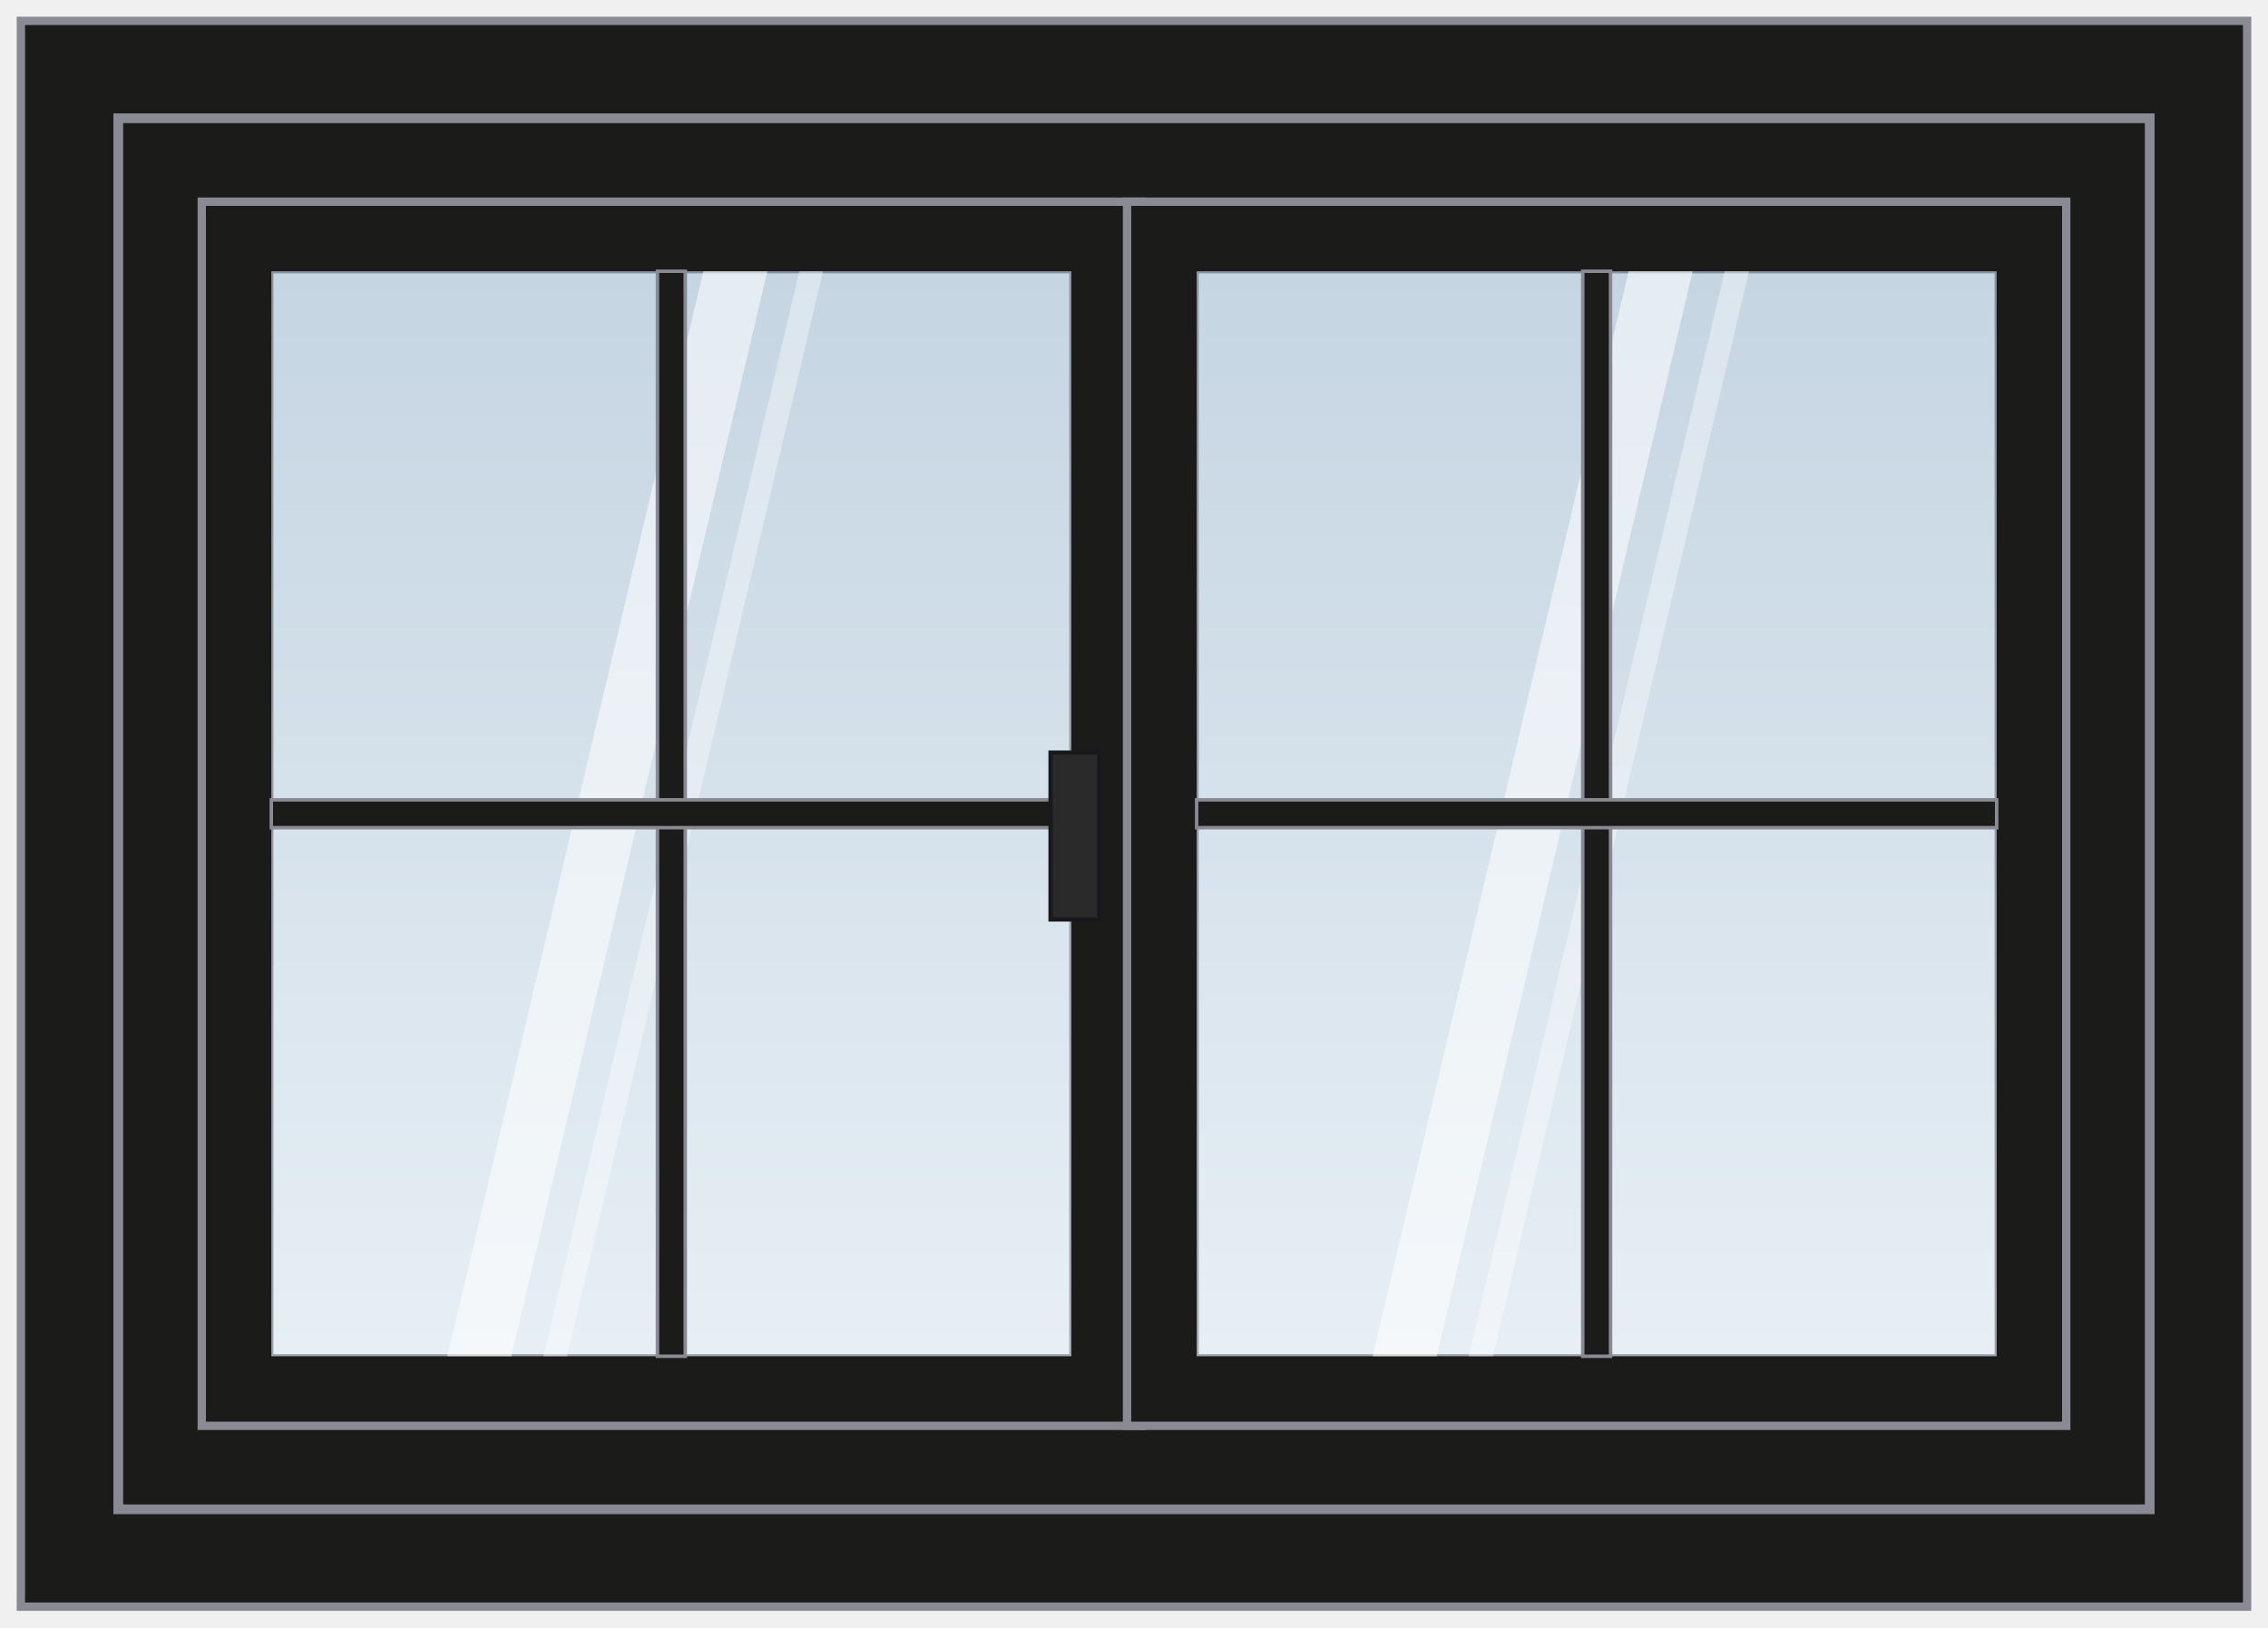
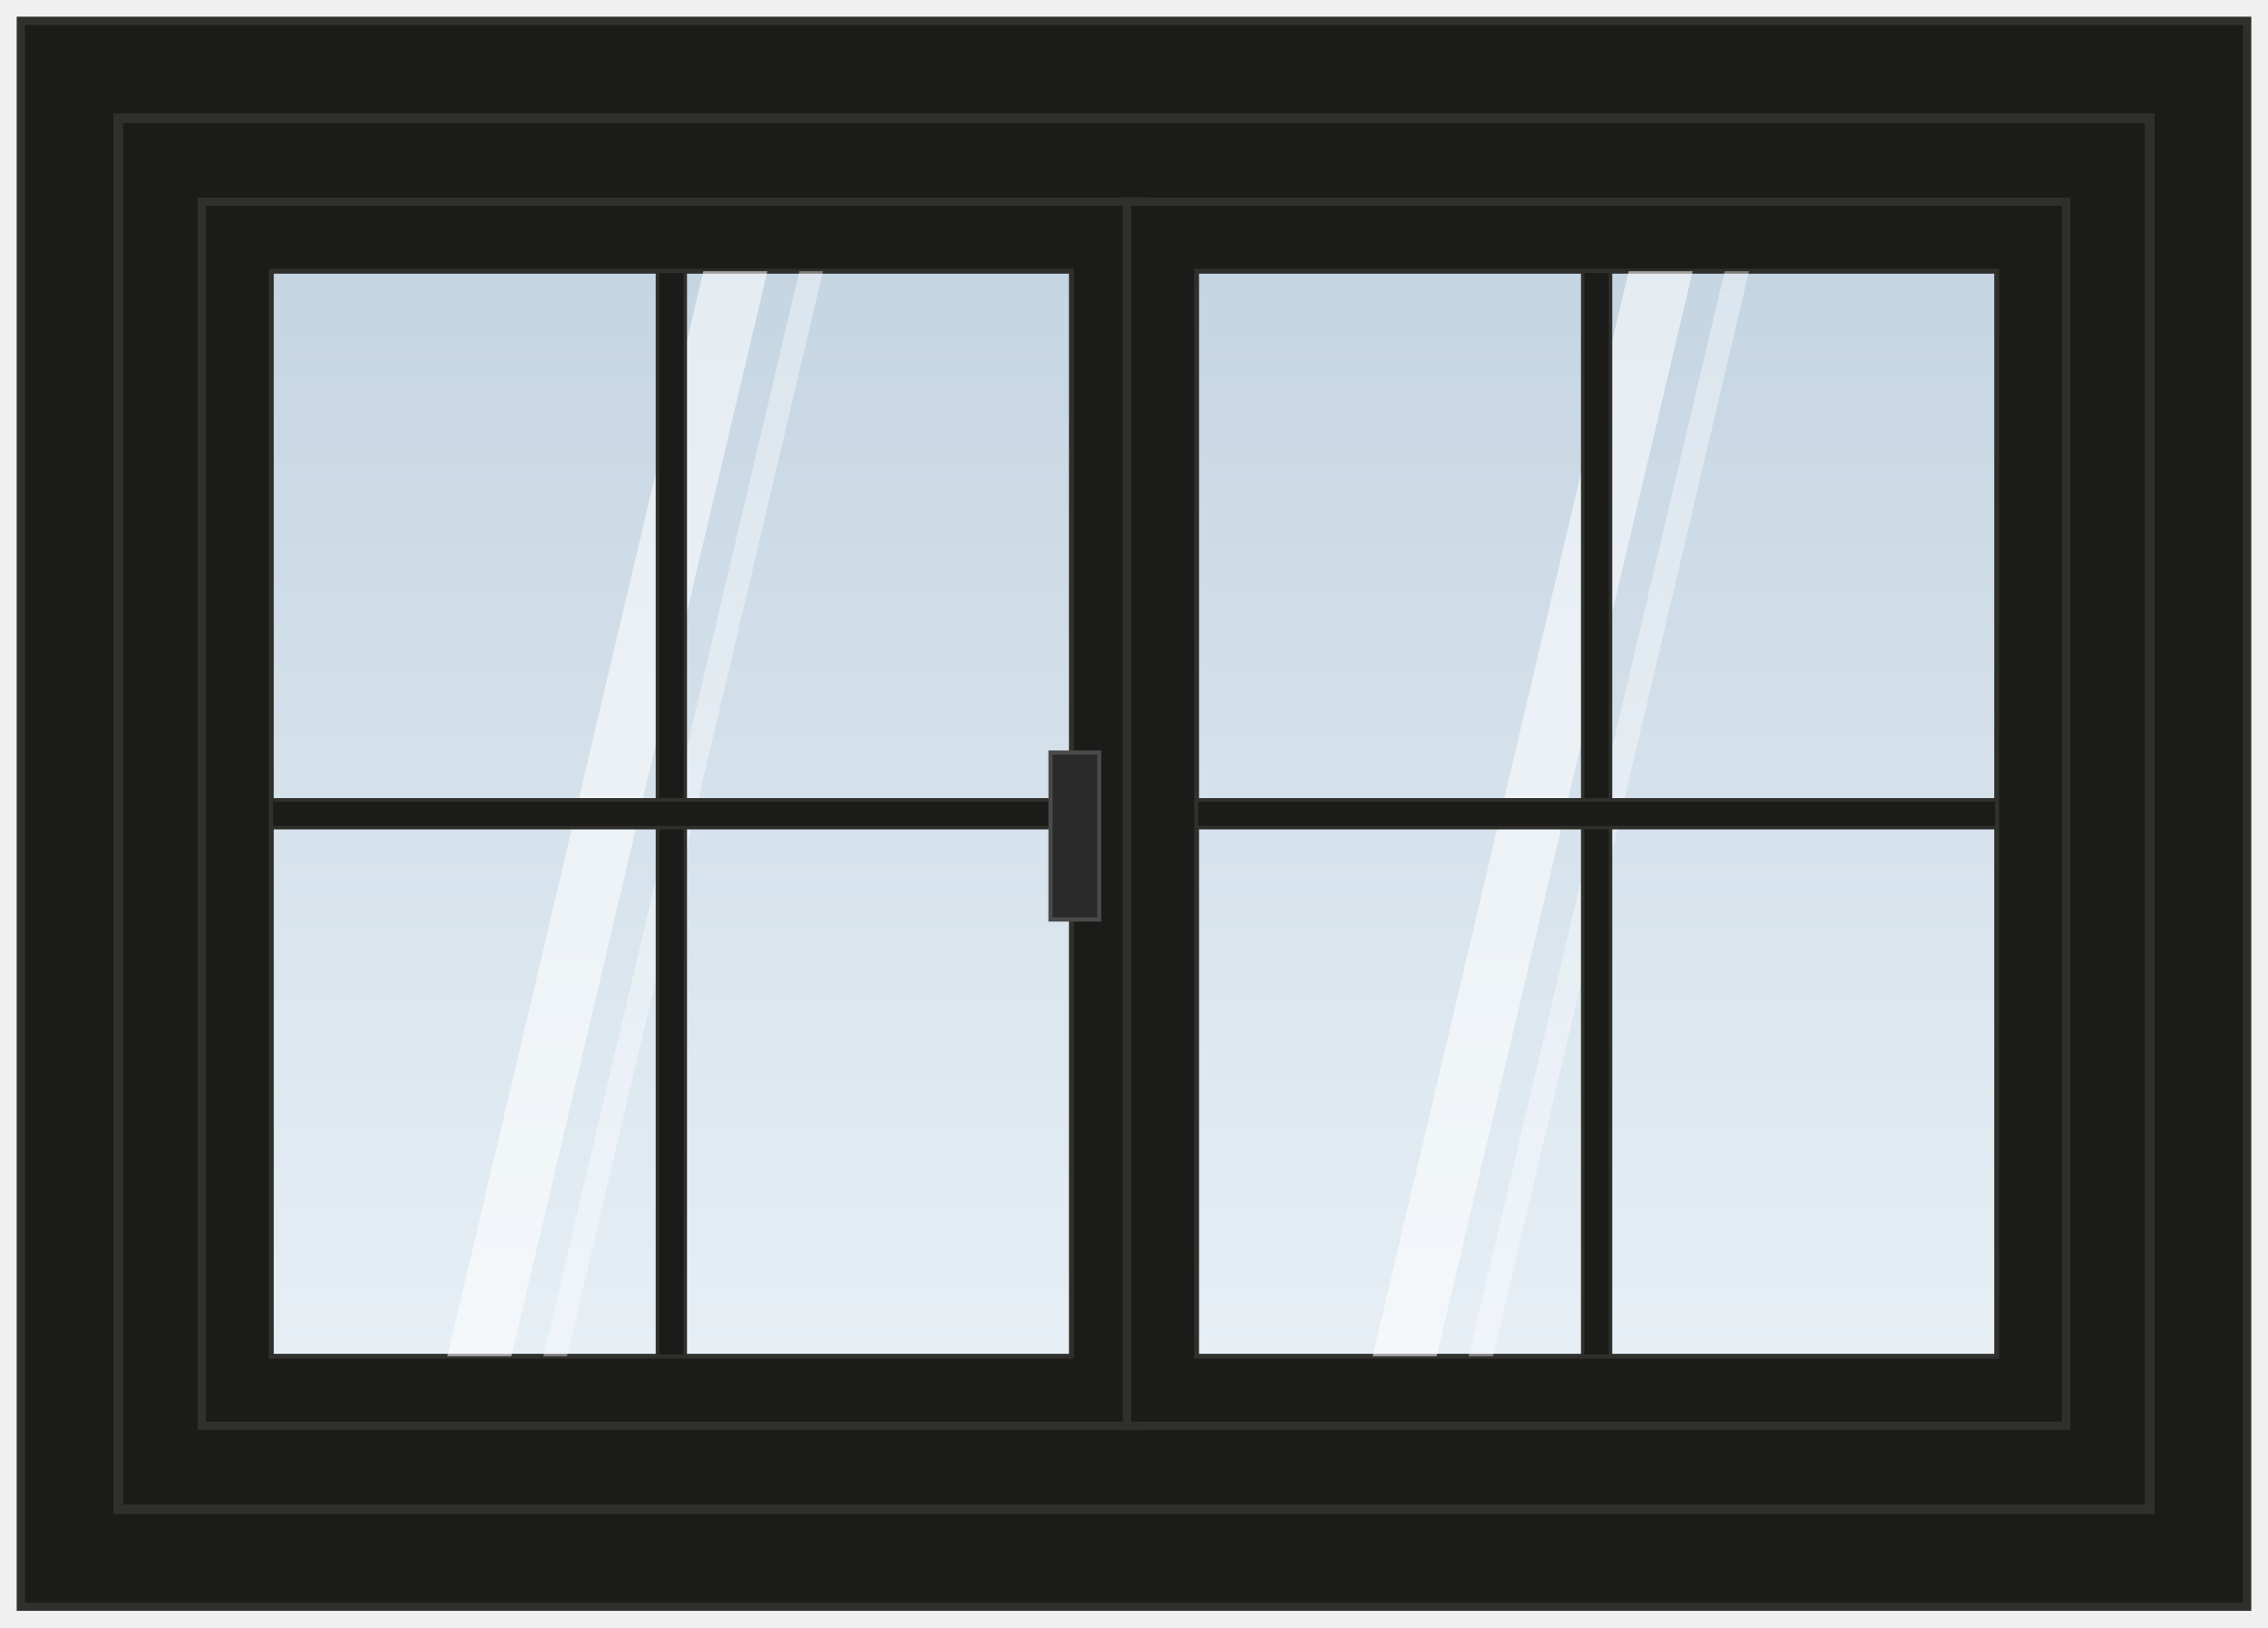
<svg xmlns="http://www.w3.org/2000/svg" viewBox="37.0 83.0 326.0 234.0" width="652" height="468" role="img">
  <defs>
    <linearGradient id="gl" x1="0" y1="0" x2="0" y2="1">
      <stop offset="0" stop-color="#C5D5E2" />
      <stop offset="1" stop-color="#E7EFF5" />
    </linearGradient>
    <pattern id="mesh" width="4" height="4" patternUnits="userSpaceOnUse">
      <rect width="4" height="4" fill="#B9C2CA" />
      <path d="M0 .5H4M.5 0V4" stroke="#19191D" stroke-opacity=".12" stroke-width="1" />
    </pattern>
    <pattern id="pine" width="14" height="14" patternUnits="userSpaceOnUse">
      <rect width="14" height="14" fill="#DFC195" />
      <path d="M3 0V14M9.5 0V14" stroke="#8C6030" stroke-opacity=".13" stroke-width="1" />
      <path d="M6 0V14" stroke="#FFFFFF" stroke-opacity=".12" stroke-width="1.4" />
    </pattern>
    <linearGradient id="shine" x1="0" y1="0" x2="1" y2="0">
      <stop offset="0" stop-color="#fff" stop-opacity="0" />
      <stop offset=".5" stop-color="#fff" stop-opacity=".75" />
      <stop offset="1" stop-color="#fff" stop-opacity="0" />
    </linearGradient>
  </defs>
-   <rect x="40.0" y="86.0" width="320.0" height="228.0" fill="#1B1B19" stroke="#8A8A94" stroke-width="1.2" />
-   <rect x="54.0" y="100.0" width="292.0" height="200.0" fill="#1B1B19" stroke="#8A8A94" stroke-width="1.4" />
-   <rect x="66.0" y="112.0" width="268.0" height="176.0" fill="url(#mesh)" stroke="#19191D" stroke-width="0.5" />
+   <rect x="40.0" y="86.0" width="320.0" height="228.0" fill="#1B1B19" stroke="#2F2F2C" stroke-width="1.2" />
+   <rect x="54.0" y="100.0" width="292.0" height="200.0" fill="#1B1B19" stroke="#2F2F2C" stroke-width="1.4" />
+   <rect x="66.0" y="112.0" width="268.0" height="176.0" fill="url(#mesh)" stroke="#2F2F2C" stroke-width="0.6" />
  <g>
    <animateTransform attributeName="transform" type="translate" dur="4.8s" repeatCount="indefinite" calcMode="spline" keyTimes="0;.16;.4;.66;.9;1" keySplines="0 0 1 1;.45 0 .55 1;0 0 1 1;.45 0 .55 1;0 0 1 1" values="0 0;0 0;116.1 0.0;116.1 0.0;0 0;0 0" />
-     <polygon points="66.0,112.0 201.0,112.0 201.0,288.0 66.0,288.0" fill="#1B1B19" stroke="#8A8A94" stroke-width="1.2" />
-     <polygon points="76.0,122.0 191.0,122.0 191.0,278.0 76.0,278.0" fill="url(#gl)" stroke="#19191D" stroke-width="0.6" stroke-opacity=".35" />
+     <polygon points="66.0,112.0 201.0,112.0 201.0,288.0 66.0,288.0" fill="#1B1B19" stroke="#2F2F2C" stroke-width="1.2" />
+     <polygon points="76.0,122.0 191.0,122.0 191.0,278.0 76.0,278.0" fill="url(#gl)" stroke="#2F2F2C" stroke-width="0.7" />
    <polygon points="101.3,278.0 110.5,278.0 147.3,122.0 138.1,122.0" fill="#fff" fill-opacity="0.55" />
    <polygon points="115.1,278.0 118.5,278.0 155.3,122.0 151.9,122.0" fill="#fff" fill-opacity="0.38" />
-     <polygon points="131.5,122.0 135.5,122.0 135.5,278.0 131.5,278.0" fill="#1B1B19" stroke="#8A8A94" stroke-width="0.5" />
-     <polygon points="76.0,198.0 191.0,198.0 191.0,202.0 76.0,202.0" fill="#1B1B19" stroke="#8A8A94" stroke-width="0.5" />
-     <rect x="188.0" y="191.2" width="7.0" height="24.0" fill="#2A2A2A" stroke="#19191D" stroke-width="0.6" />
+     <polygon points="131.5,122.0 135.5,122.0 135.5,278.0 131.5,278.0" fill="#1B1B19" stroke="#2F2F2C" stroke-width="0.5" />
+     <polygon points="76.0,198.0 191.0,198.0 191.0,202.0 76.0,202.0" fill="#1B1B19" stroke="#2F2F2C" stroke-width="0.5" />
+     <rect x="188.0" y="191.2" width="7.0" height="24.0" fill="#2A2A2A" stroke="#4A4A4A" stroke-width="0.6" />
  </g>
-   <polygon points="199.0,112.0 334.0,112.0 334.0,288.0 199.0,288.0" fill="#1B1B19" stroke="#8A8A94" stroke-width="1.2" />
-   <polygon points="209.0,122.0 324.0,122.0 324.0,278.0 209.0,278.0" fill="url(#gl)" stroke="#19191D" stroke-width="0.6" stroke-opacity=".35" />
+   <polygon points="199.0,112.0 334.0,112.0 334.0,288.0 199.0,288.0" fill="#1B1B19" stroke="#2F2F2C" stroke-width="1.2" />
+   <polygon points="209.0,122.0 324.0,122.0 324.0,278.0 209.0,278.0" fill="url(#gl)" stroke="#2F2F2C" stroke-width="0.7" />
  <polygon points="234.3,278.0 243.5,278.0 280.3,122.0 271.1,122.0" fill="#fff" fill-opacity="0.55" />
  <polygon points="248.1,278.0 251.6,278.0 288.4,122.0 284.9,122.0" fill="#fff" fill-opacity="0.38" />
-   <polygon points="264.5,122.0 268.5,122.0 268.5,278.0 264.5,278.0" fill="#1B1B19" stroke="#8A8A94" stroke-width="0.5" />
-   <polygon points="209.0,198.0 324.0,198.0 324.0,202.0 209.0,202.0" fill="#1B1B19" stroke="#8A8A94" stroke-width="0.5" />
+   <polygon points="264.5,122.0 268.5,122.0 268.5,278.0 264.5,278.0" fill="#1B1B19" stroke="#2F2F2C" stroke-width="0.5" />
+   <polygon points="209.0,198.0 324.0,198.0 324.0,202.0 209.0,202.0" fill="#1B1B19" stroke="#2F2F2C" stroke-width="0.5" />
</svg>
